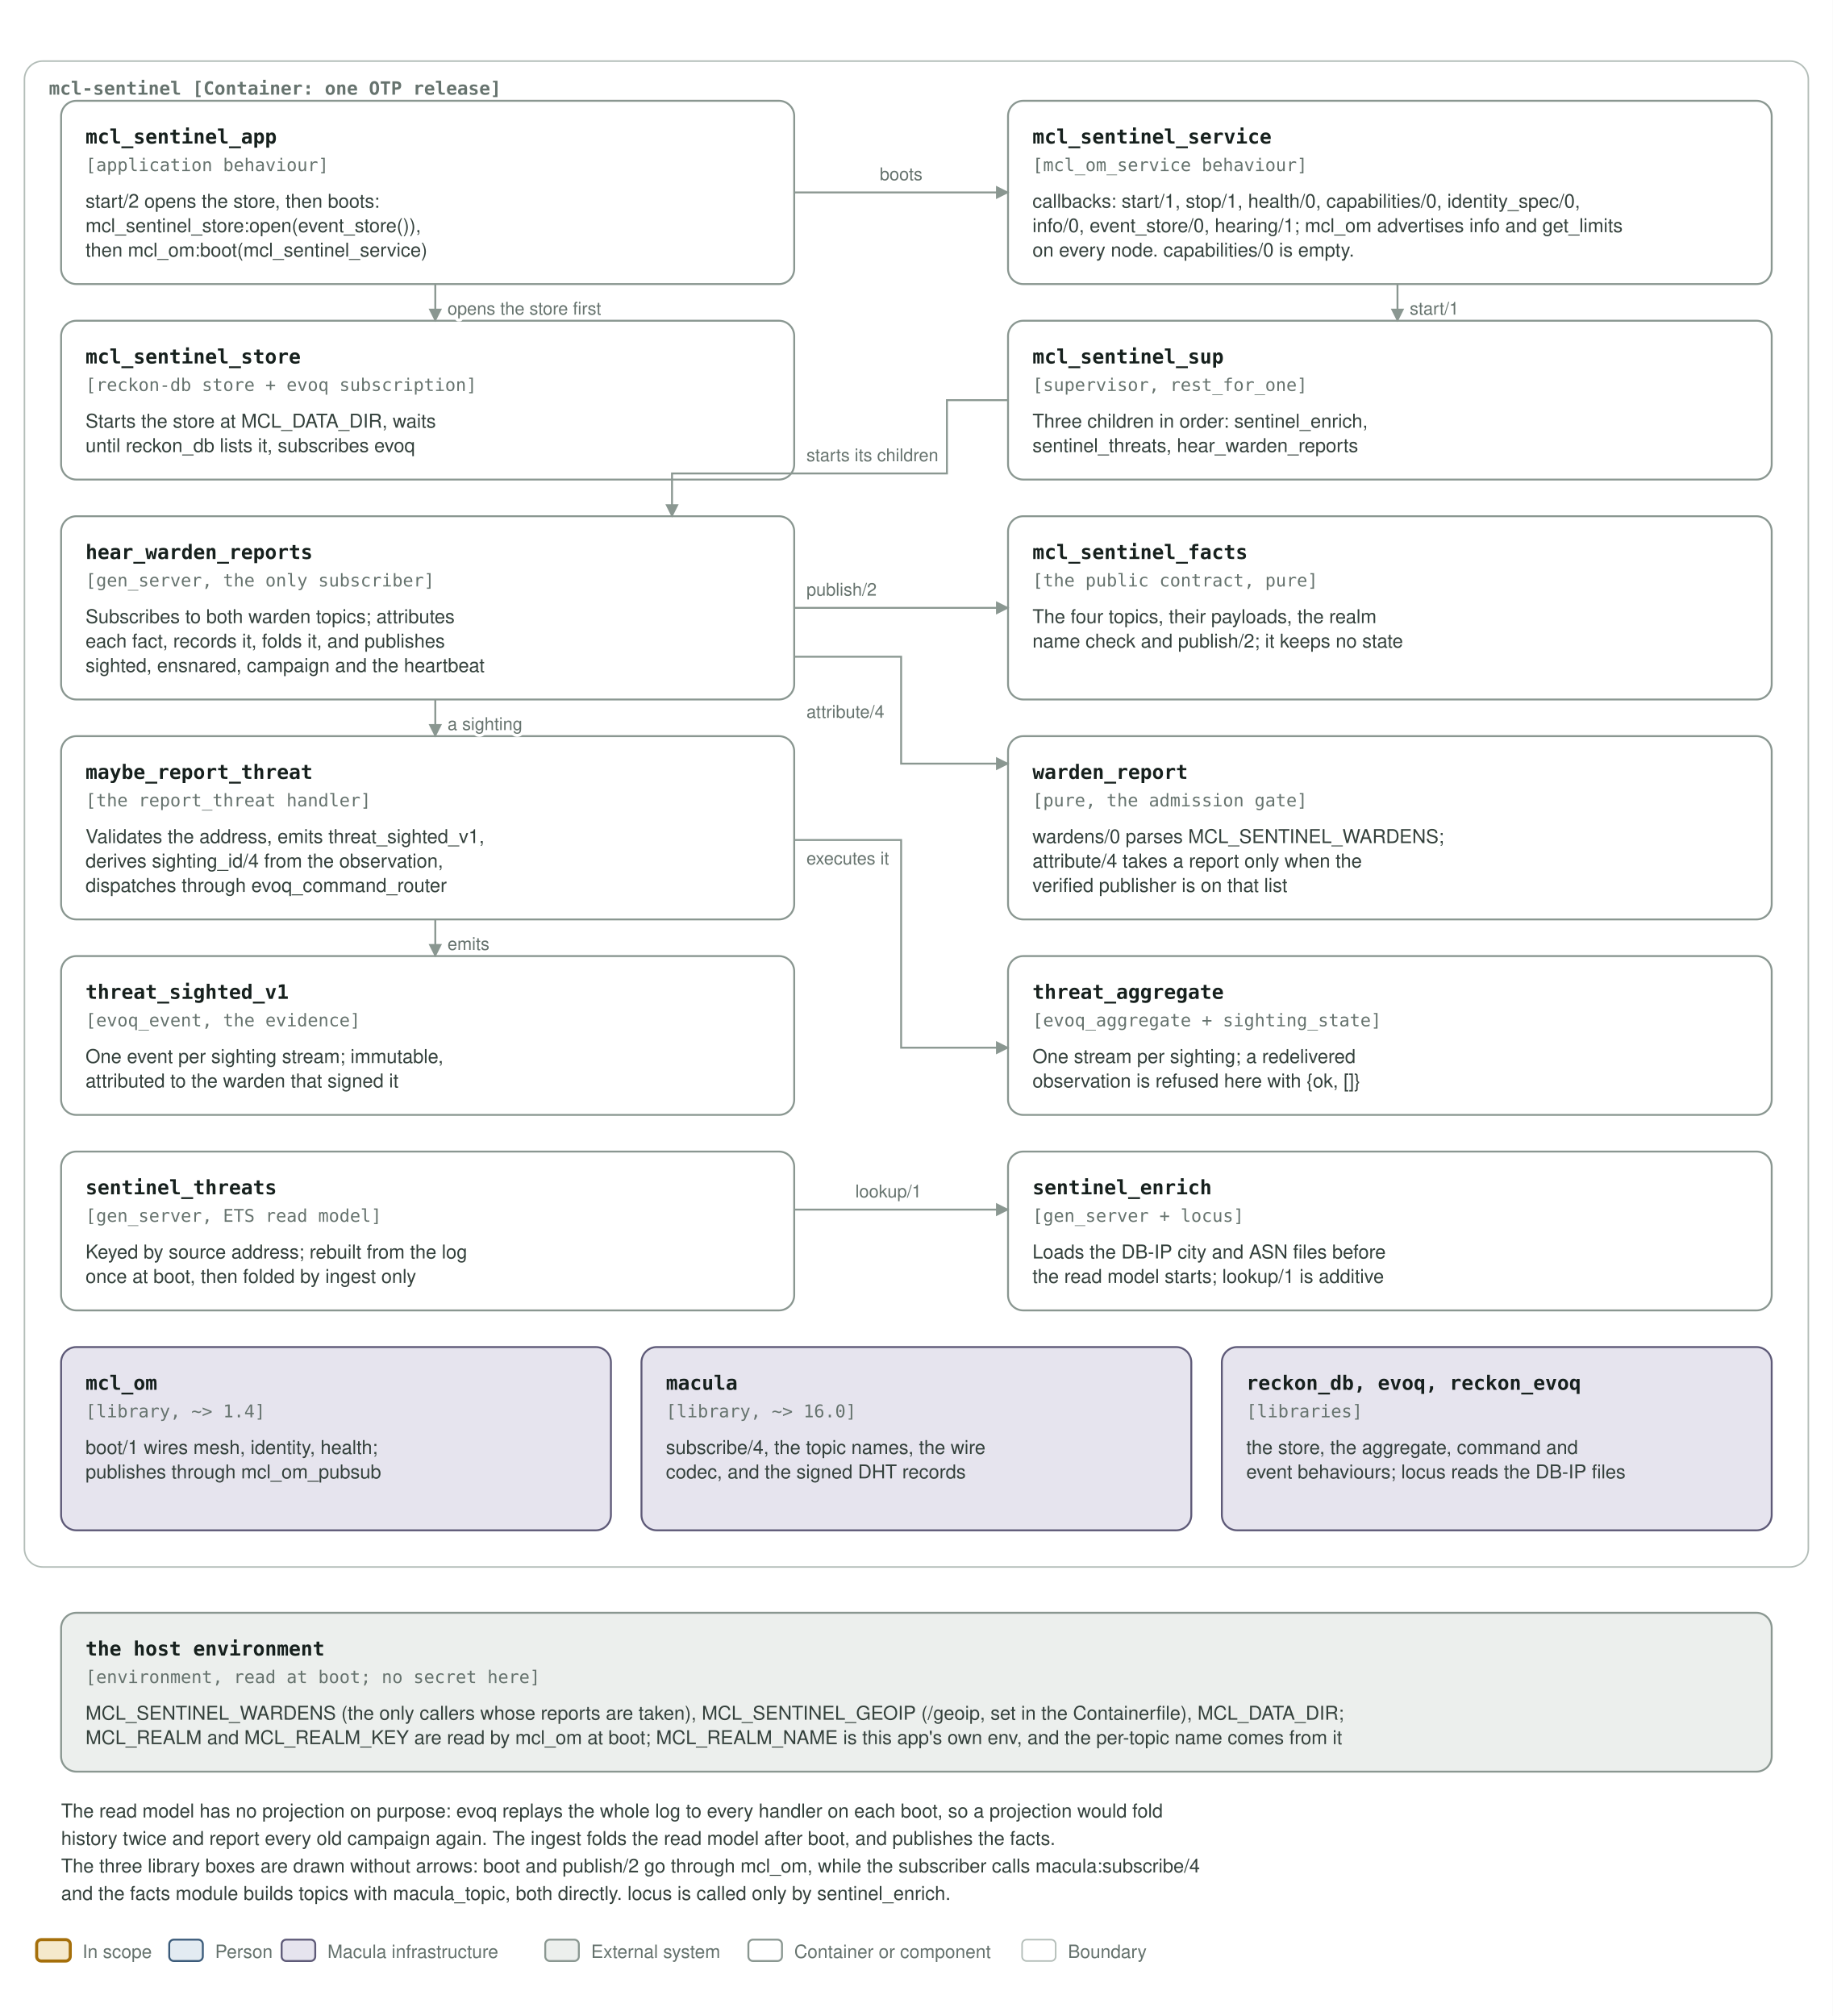
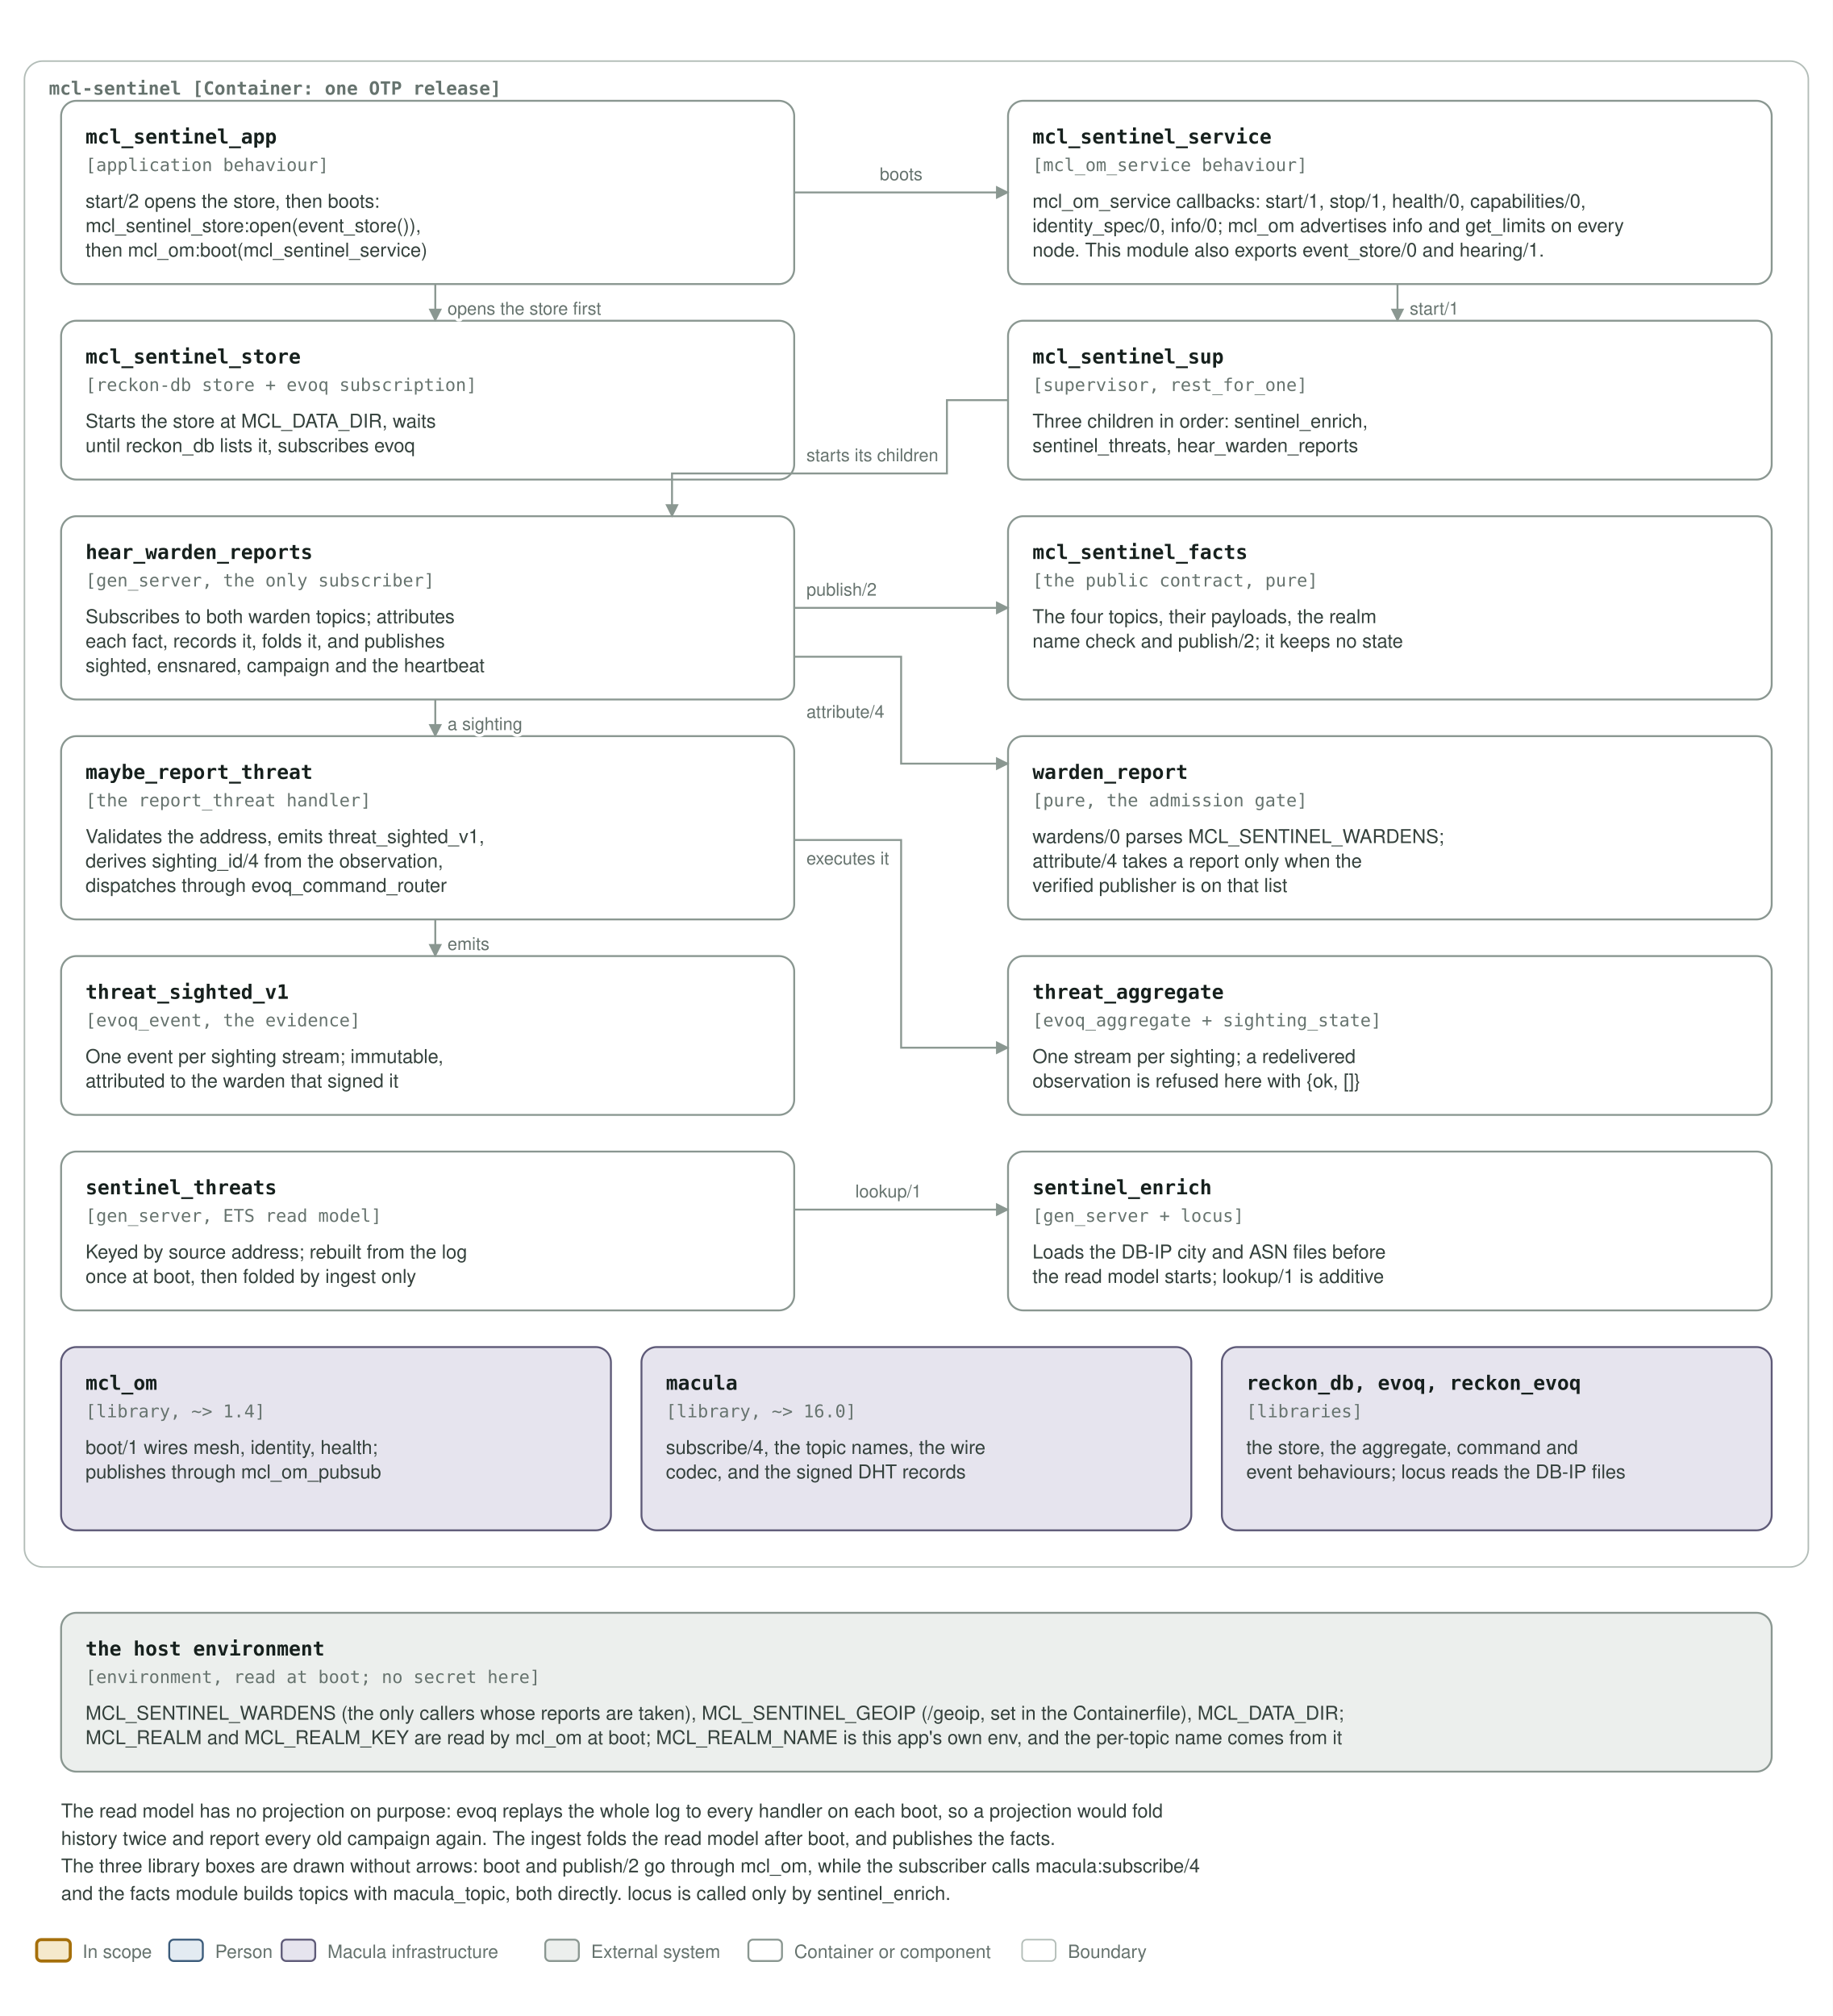
<svg xmlns="http://www.w3.org/2000/svg" viewBox="0 0 1200 1320" role="img" aria-label="mcl-sentinel components">
  <style>
.t-name { font-family: "Atkinson Hyperlegible", "Segoe UI", system-ui, -apple-system, Helvetica, Arial, sans-serif; font-size: 15px; font-weight: 700; }
.t-desc { font-family: "Atkinson Hyperlegible", "Segoe UI", system-ui, -apple-system, Helvetica, Arial, sans-serif; font-size: 12.5px; }
.t-rel { font-family: "Atkinson Hyperlegible", "Segoe UI", system-ui, -apple-system, Helvetica, Arial, sans-serif; font-size: 11.5px; paint-order: stroke; stroke-width: 4px; stroke-linejoin: round; }
.t-code { font-family: "JetBrains Mono", ui-monospace, Menlo, Consolas, monospace; font-size: 13px; font-weight: 600; }
.t-type { font-family: "JetBrains Mono", ui-monospace, Menlo, Consolas, monospace; font-size: 11.5px; }
.t-bound { font-family: "JetBrains Mono", ui-monospace, Menlo, Consolas, monospace; font-size: 12px; font-weight: 600; }
.t-leg { font-family: "Atkinson Hyperlegible", "Segoe UI", system-ui, -apple-system, Helvetica, Arial, sans-serif; font-size: 12px; }
.edge { fill: none; stroke-width: 1.25; }
.edge-later { fill: none; stroke-width: 1.25; stroke-dasharray: 5 4; }
.bg { fill: #FFFFFF; }
.b-sys { fill: #F5E9CC; stroke: #A56F0A; stroke-width: 2; }
.b-per { fill: #E3EBF2; stroke: #3B5B7A; stroke-width: 1.25; }
.b-mac { fill: #E6E4EE; stroke: #5E5A78; stroke-width: 1.25; }
.b-ext { fill: #ECEFED; stroke: #8A9791; stroke-width: 1.25; }
.b-cmp { fill: #FFFFFF; stroke: #8A9791; stroke-width: 1.25; }
.b-later { fill: none; stroke: #8A9791; stroke-width: 1.25; stroke-dasharray: 5 4; }
.bound { fill: none; stroke: #B3BDB8; stroke-width: 1; }
.head { fill: #3B5B7A; }
.t-name, .t-code { fill: #16201D; }
.t-type, .t-bound, .t-leg { fill: #66736E; }
.t-desc { fill: #34413C; }
.t-rel { fill: #66736E; stroke: #FFFFFF; }
.edge, .edge-later { stroke: #8A9791; }
.arrowhead { fill: #8A9791; }
@media (prefers-color-scheme: dark) {
.bg { fill: #171F1C; }
.b-sys { fill: #3A2E13; stroke: #E3AA3C; }
.b-per { fill: #1D2A36; stroke: #8EB4D8; }
.b-mac { fill: #26243A; stroke: #A9A4C8; }
.b-ext { fill: #1C2421; stroke: #7D8B85; }
.b-cmp { fill: #171F1C; stroke: #7D8B85; }
.b-later { stroke: #7D8B85; }
.bound { stroke: #4A5752; }
.head { fill: #8EB4D8; }
.t-name, .t-code { fill: #E6ECE9; }
.t-type, .t-bound, .t-leg { fill: #93A09A; }
.t-desc { fill: #C3CDC8; }
.t-rel { fill: #93A09A; stroke: #171F1C; }
.edge, .edge-later { stroke: #7D8B85; }
.arrowhead { fill: #7D8B85; }
}
</style>
  <defs>
    <marker id="a" viewBox="0 0 10 10" refX="9" refY="5" markerWidth="7" markerHeight="7" orient="auto-start-reverse">
      <path class="arrowhead" d="M0 0L10 5L0 10z" />
    </marker>
  </defs>
  <rect class="bg" x="0" y="0" width="1200" height="1320" />
  <rect class="bound" x="16" y="40" width="1168" height="986" rx="12" />
  <text class="t-bound" x="32" y="62">mcl-sentinel [Container: one OTP release]</text>
  <rect class="b-cmp" x="40" y="66" width="480" height="120" rx="10" />
  <text class="t-code" x="56" y="94">mcl_sentinel_app</text>
  <text class="t-type" x="56" y="112">[application behaviour]</text>
  <text class="t-desc" x="56" y="136">start/2 opens the store, then boots:</text>
  <text class="t-desc" x="56" y="152">mcl_sentinel_store:open(event_store()),</text>
  <text class="t-desc" x="56" y="168">then mcl_om:boot(mcl_sentinel_service)</text>
  <rect class="b-cmp" x="660" y="66" width="500" height="120" rx="10" />
  <text class="t-code" x="676" y="94">mcl_sentinel_service</text>
  <text class="t-type" x="676" y="112">[mcl_om_service behaviour]</text>
-   <text class="t-desc" x="676" y="136">callbacks: start/1, stop/1, health/0, capabilities/0, identity_spec/0,</text>
-   <text class="t-desc" x="676" y="152">info/0, event_store/0, hearing/1; mcl_om advertises info and get_limits</text>
-   <text class="t-desc" x="676" y="168">on every node. capabilities/0 is empty.</text>
+   <text class="t-desc" x="676" y="136">mcl_om_service callbacks: start/1, stop/1, health/0, capabilities/0,</text>
+   <text class="t-desc" x="676" y="152">identity_spec/0, info/0; mcl_om advertises info and get_limits on every</text>
+   <text class="t-desc" x="676" y="168">node. This module also exports event_store/0 and hearing/1.</text>
  <rect class="b-cmp" x="40" y="210" width="480" height="104" rx="10" />
  <text class="t-code" x="56" y="238">mcl_sentinel_store</text>
  <text class="t-type" x="56" y="256">[reckon-db store + evoq subscription]</text>
  <text class="t-desc" x="56" y="280">Starts the store at MCL_DATA_DIR, waits</text>
  <text class="t-desc" x="56" y="296">until reckon_db lists it, subscribes evoq</text>
  <rect class="b-cmp" x="660" y="210" width="500" height="104" rx="10" />
  <text class="t-code" x="676" y="238">mcl_sentinel_sup</text>
  <text class="t-type" x="676" y="256">[supervisor, rest_for_one]</text>
  <text class="t-desc" x="676" y="280">Three children in order: sentinel_enrich,</text>
  <text class="t-desc" x="676" y="296">sentinel_threats, hear_warden_reports</text>
  <rect class="b-cmp" x="40" y="338" width="480" height="120" rx="10" />
  <text class="t-code" x="56" y="366">hear_warden_reports</text>
  <text class="t-type" x="56" y="384">[gen_server, the only subscriber]</text>
  <text class="t-desc" x="56" y="408">Subscribes to both warden topics; attributes</text>
  <text class="t-desc" x="56" y="424">each fact, records it, folds it, and publishes</text>
  <text class="t-desc" x="56" y="440">sighted, ensnared, campaign and the heartbeat</text>
  <rect class="b-cmp" x="660" y="338" width="500" height="120" rx="10" />
  <text class="t-code" x="676" y="366">mcl_sentinel_facts</text>
  <text class="t-type" x="676" y="384">[the public contract, pure]</text>
  <text class="t-desc" x="676" y="408">The four topics, their payloads, the realm</text>
  <text class="t-desc" x="676" y="424">name check and publish/2; it keeps no state</text>
  <rect class="b-cmp" x="40" y="482" width="480" height="120" rx="10" />
  <text class="t-code" x="56" y="510">maybe_report_threat</text>
  <text class="t-type" x="56" y="528">[the report_threat handler]</text>
  <text class="t-desc" x="56" y="552">Validates the address, emits threat_sighted_v1,</text>
  <text class="t-desc" x="56" y="568">derives sighting_id/4 from the observation,</text>
  <text class="t-desc" x="56" y="584">dispatches through evoq_command_router</text>
  <rect class="b-cmp" x="660" y="482" width="500" height="120" rx="10" />
  <text class="t-code" x="676" y="510">warden_report</text>
  <text class="t-type" x="676" y="528">[pure, the admission gate]</text>
  <text class="t-desc" x="676" y="552">wardens/0 parses MCL_SENTINEL_WARDENS;</text>
  <text class="t-desc" x="676" y="568">attribute/4 takes a report only when the</text>
  <text class="t-desc" x="676" y="584">verified publisher is on that list</text>
  <rect class="b-cmp" x="40" y="626" width="480" height="104" rx="10" />
  <text class="t-code" x="56" y="654">threat_sighted_v1</text>
  <text class="t-type" x="56" y="672">[evoq_event, the evidence]</text>
  <text class="t-desc" x="56" y="696">One event per sighting stream; immutable,</text>
  <text class="t-desc" x="56" y="712">attributed to the warden that signed it</text>
  <rect class="b-cmp" x="660" y="626" width="500" height="104" rx="10" />
  <text class="t-code" x="676" y="654">threat_aggregate</text>
  <text class="t-type" x="676" y="672">[evoq_aggregate + sighting_state]</text>
  <text class="t-desc" x="676" y="696">One stream per sighting; a redelivered</text>
  <text class="t-desc" x="676" y="712">observation is refused here with {ok, []}</text>
  <rect class="b-cmp" x="40" y="754" width="480" height="104" rx="10" />
  <text class="t-code" x="56" y="782">sentinel_threats</text>
  <text class="t-type" x="56" y="800">[gen_server, ETS read model]</text>
  <text class="t-desc" x="56" y="824">Keyed by source address; rebuilt from the log</text>
  <text class="t-desc" x="56" y="840">once at boot, then folded by ingest only</text>
  <rect class="b-cmp" x="660" y="754" width="500" height="104" rx="10" />
  <text class="t-code" x="676" y="782">sentinel_enrich</text>
  <text class="t-type" x="676" y="800">[gen_server + locus]</text>
  <text class="t-desc" x="676" y="824">Loads the DB-IP city and ASN files before</text>
  <text class="t-desc" x="676" y="840">the read model starts; lookup/1 is additive</text>
  <rect class="b-mac" x="40" y="882" width="360" height="120" rx="10" />
  <text class="t-code" x="56" y="910">mcl_om</text>
  <text class="t-type" x="56" y="928">[library, ~&gt; 1.4]</text>
  <text class="t-desc" x="56" y="952">boot/1 wires mesh, identity, health;</text>
  <text class="t-desc" x="56" y="968">publishes through mcl_om_pubsub</text>
  <rect class="b-mac" x="420" y="882" width="360" height="120" rx="10" />
  <text class="t-code" x="436" y="910">macula</text>
  <text class="t-type" x="436" y="928">[library, ~&gt; 16.0]</text>
  <text class="t-desc" x="436" y="952">subscribe/4, the topic names, the wire</text>
  <text class="t-desc" x="436" y="968">codec, and the signed DHT records</text>
  <rect class="b-mac" x="800" y="882" width="360" height="120" rx="10" />
  <text class="t-code" x="816" y="910">reckon_db, evoq, reckon_evoq</text>
  <text class="t-type" x="816" y="928">[libraries]</text>
  <text class="t-desc" x="816" y="952">the store, the aggregate, command and</text>
  <text class="t-desc" x="816" y="968">event behaviours; locus reads the DB-IP files</text>
  <rect class="b-ext" x="40" y="1056" width="1120" height="104" rx="10" />
  <text class="t-code" x="56" y="1084">the host environment</text>
  <text class="t-type" x="56" y="1102">[environment, read at boot; no secret here]</text>
  <text class="t-desc" x="56" y="1126">MCL_SENTINEL_WARDENS (the only callers whose reports are taken), MCL_SENTINEL_GEOIP (/geoip, set in the Containerfile), MCL_DATA_DIR;</text>
  <text class="t-desc" x="56" y="1142">MCL_REALM and MCL_REALM_KEY are read by mcl_om at boot; MCL_REALM_NAME is this app's own env, and the per-topic name comes from it</text>
  <path class="edge" d="M520 126H660" marker-end="url(#a)" />
  <text class="t-rel" x="590" y="118" text-anchor="middle">boots</text>
  <path class="edge" d="M285 186V210" marker-end="url(#a)" />
  <text class="t-rel" x="293" y="206">opens the store first</text>
  <path class="edge" d="M915 186V210" marker-end="url(#a)" />
  <text class="t-rel" x="923" y="206">start/1</text>
  <path class="edge" d="M660 262H620V310H440V338" marker-end="url(#a)" />
  <text class="t-rel" x="528" y="302">starts its children</text>
  <path class="edge" d="M520 398H660" marker-end="url(#a)" />
  <text class="t-rel" x="528" y="390">publish/2</text>
  <path class="edge" d="M520 430H590V500H660" marker-end="url(#a)" />
  <text class="t-rel" x="528" y="470">attribute/4</text>
  <path class="edge" d="M285 458V482" marker-end="url(#a)" />
  <text class="t-rel" x="293" y="478">a sighting</text>
  <path class="edge" d="M520 550H590V686H660" marker-end="url(#a)" />
  <text class="t-rel" x="528" y="566">executes it</text>
  <path class="edge" d="M285 602V626" marker-end="url(#a)" />
  <text class="t-rel" x="293" y="622">emits</text>
  <path class="edge" d="M520 792H660" marker-end="url(#a)" />
  <text class="t-rel" x="560" y="784">lookup/1</text>
  <text class="t-desc" x="40" y="1190">The read model has no projection on purpose: evoq replays the whole log to every handler on each boot, so a projection would fold</text>
  <text class="t-desc" x="40" y="1208">history twice and report every old campaign again. The ingest folds the read model after boot, and publishes the facts.</text>
  <text class="t-desc" x="40" y="1226">The three library boxes are drawn without arrows: boot and publish/2 go through mcl_om, while the subscriber calls macula:subscribe/4</text>
  <text class="t-desc" x="40" y="1244">and the facts module builds topics with macula_topic, both directly. locus is called only by sentinel_enrich.</text>
  <rect class="b-sys" x="24" y="1270" width="22" height="14" rx="3" />
  <text class="t-leg" x="54" y="1282">In scope</text>
  <rect class="b-per" x="110.8" y="1270" width="22" height="14" rx="3" />
  <text class="t-leg" x="140.8" y="1282">Person</text>
  <rect class="b-mac" x="184.4" y="1270" width="22" height="14" rx="3" />
  <text class="t-leg" x="214.4" y="1282">Macula infrastructure</text>
  <rect class="b-ext" x="357.0" y="1270" width="22" height="14" rx="3" />
  <text class="t-leg" x="387.0" y="1282">External system</text>
  <rect class="b-cmp" x="490.0" y="1270" width="22" height="14" rx="3" />
  <text class="t-leg" x="520.0" y="1282">Container or component</text>
  <rect class="bound" x="669.2" y="1270" width="22" height="14" rx="3" />
  <text class="t-leg" x="699.2" y="1282">Boundary</text>
</svg>
